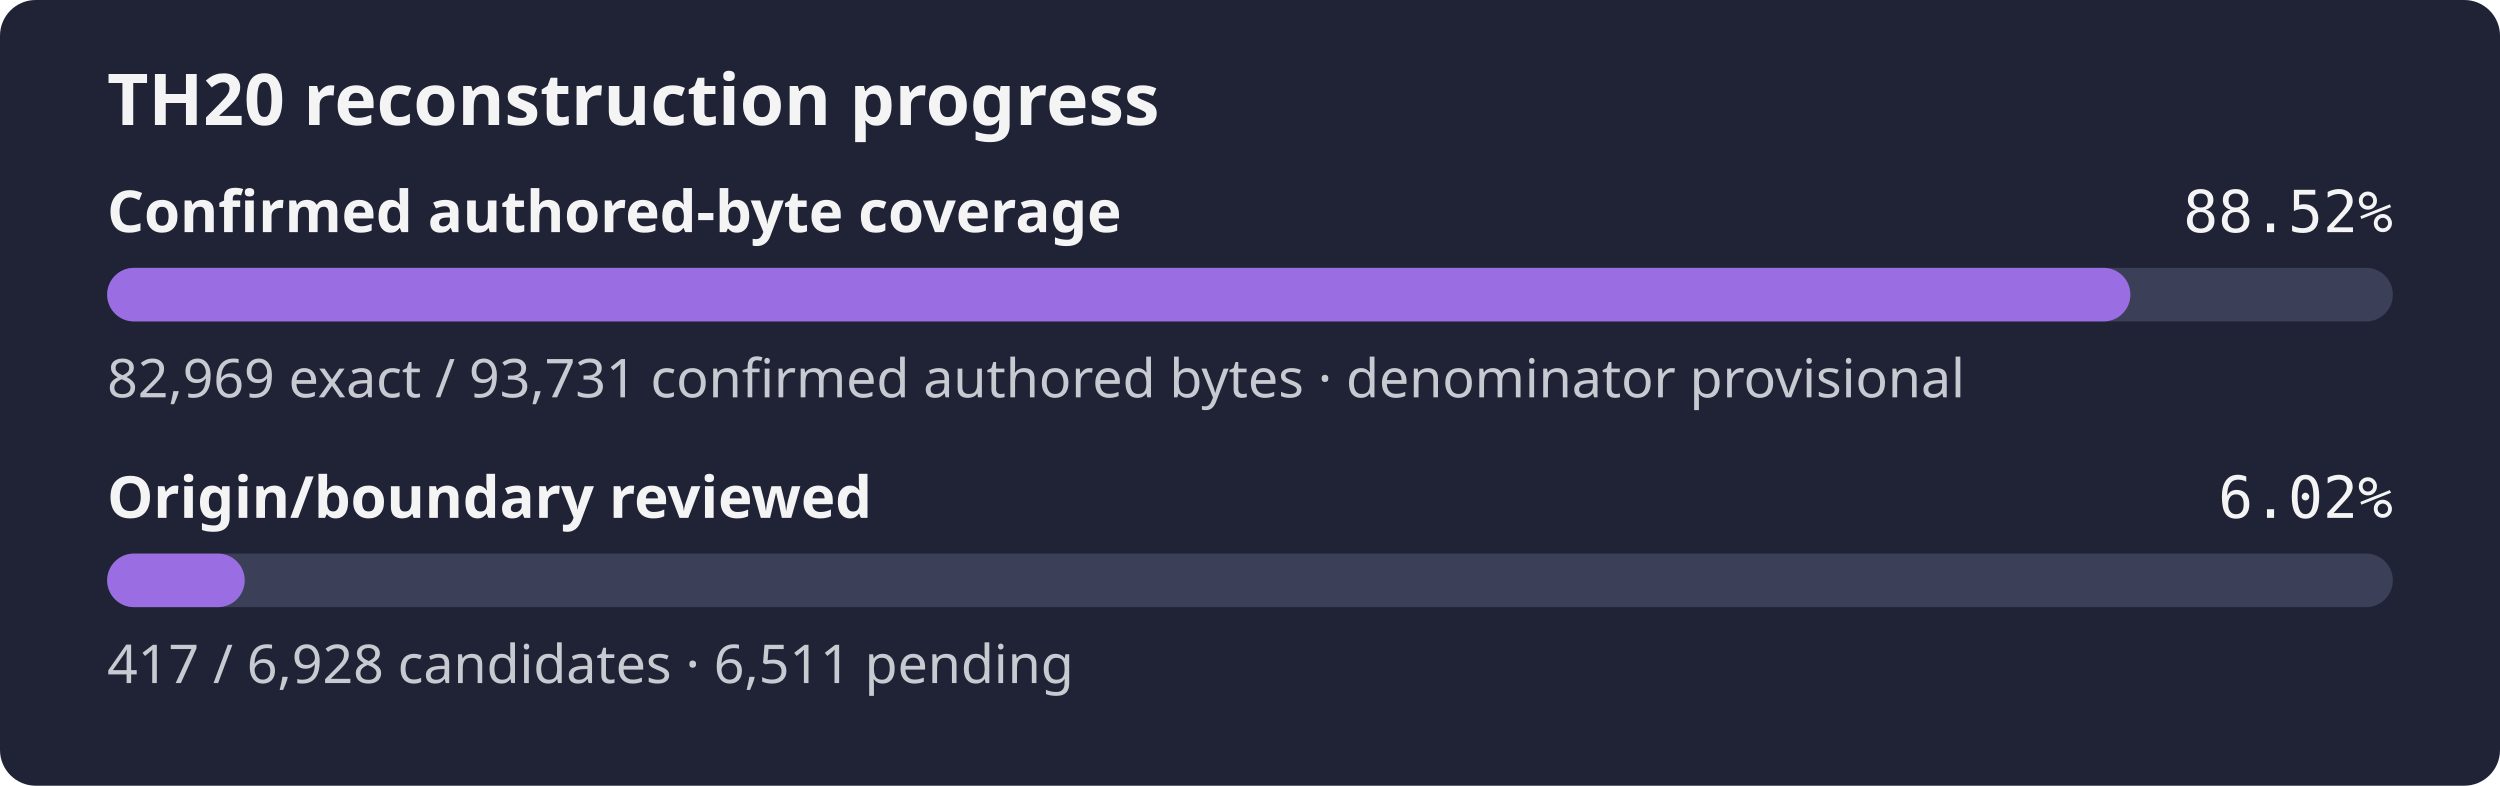
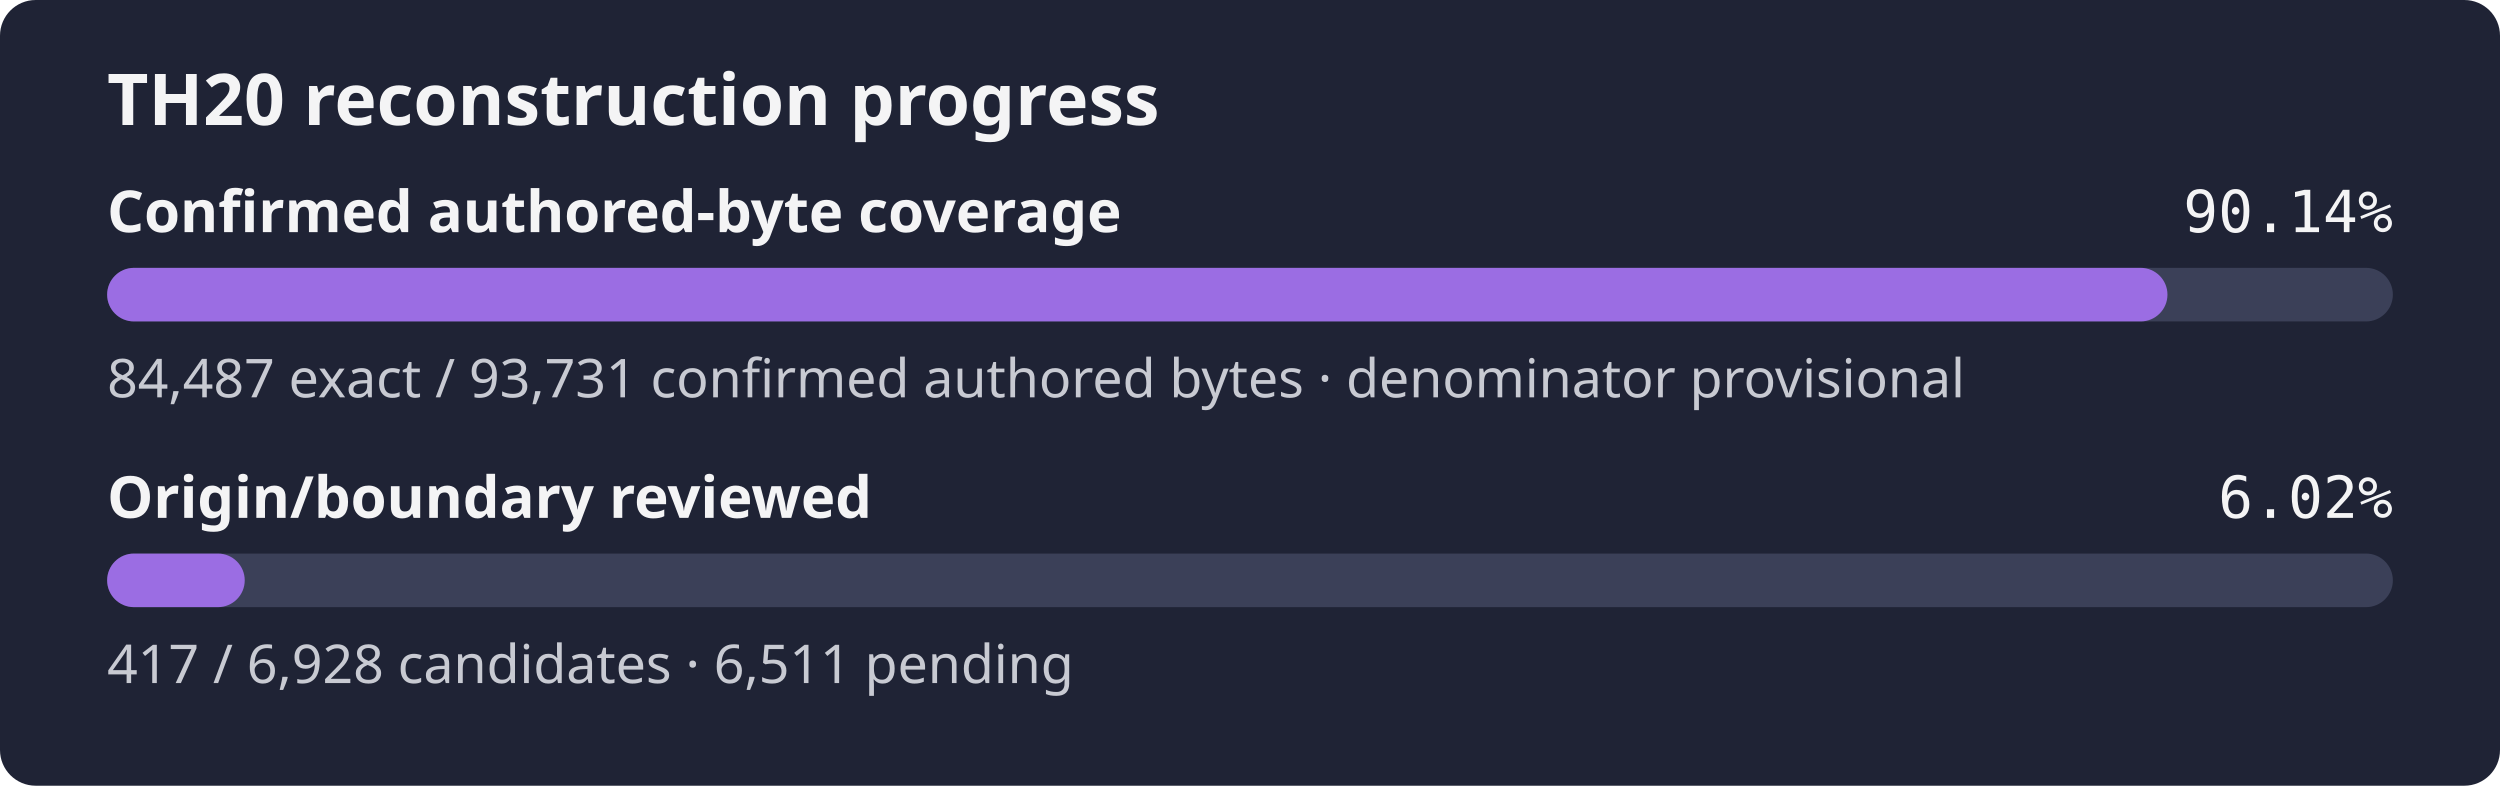
- <svg xmlns="http://www.w3.org/2000/svg" width="560" height="176" role="img" aria-label="TH20 reconstruction progress: 88.52% of the confirmed authored-byte set is exact, origin review 6.02%">
+ <svg xmlns="http://www.w3.org/2000/svg" width="560" height="176" role="img" aria-label="TH20 reconstruction progress: 90.14% of the confirmed authored-byte set is exact, origin review 6.02%">
  <rect width="560" height="176" rx="8" fill="#1f2335" />
  <text x="24" y="28" fill="#f4f4f5" font-family="sans-serif" font-size="16" font-weight="600">TH20 reconstruction progress</text>
  <text x="24" y="52" fill="#f4f4f5" font-family="sans-serif" font-size="13" font-weight="600">Confirmed authored-byte coverage</text>
-   <text x="536" y="52" fill="#f4f4f5" text-anchor="end" font-family="monospace" font-size="13">88.52%</text>
+   <text x="536" y="52" fill="#f4f4f5" text-anchor="end" font-family="monospace" font-size="13">90.14%</text>
  <rect x="24" y="60" width="512" height="12" rx="6" fill="#3b4058" />
-   <rect x="24" y="60" width="453.21" height="12" rx="6" fill="#9b6de3" />
-   <text x="24" y="89" fill="#c8cad2" font-family="sans-serif" font-size="12">82,969 exact / 93,731 confirmed authored bytes · denominator provisional</text>
+   <rect x="24" y="60" width="461.51" height="12" rx="6" fill="#9b6de3" />
+   <text x="24" y="89" fill="#c8cad2" font-family="sans-serif" font-size="12">84,487 exact / 93,731 confirmed authored bytes · denominator provisional</text>
  <text x="24" y="116" fill="#f4f4f5" font-family="sans-serif" font-size="13" font-weight="600">Origin/boundary reviewed</text>
  <text x="536" y="116" fill="#f4f4f5" text-anchor="end" font-family="monospace" font-size="13">6.02%</text>
  <rect x="24" y="124" width="512" height="12" rx="6" fill="#3b4058" />
  <rect x="24" y="124" width="30.82" height="12" rx="6" fill="#9b6de3" />
  <text x="24" y="153" fill="#c8cad2" font-family="sans-serif" font-size="12">417 / 6,928 candidates · 6,511 pending</text>
</svg>
